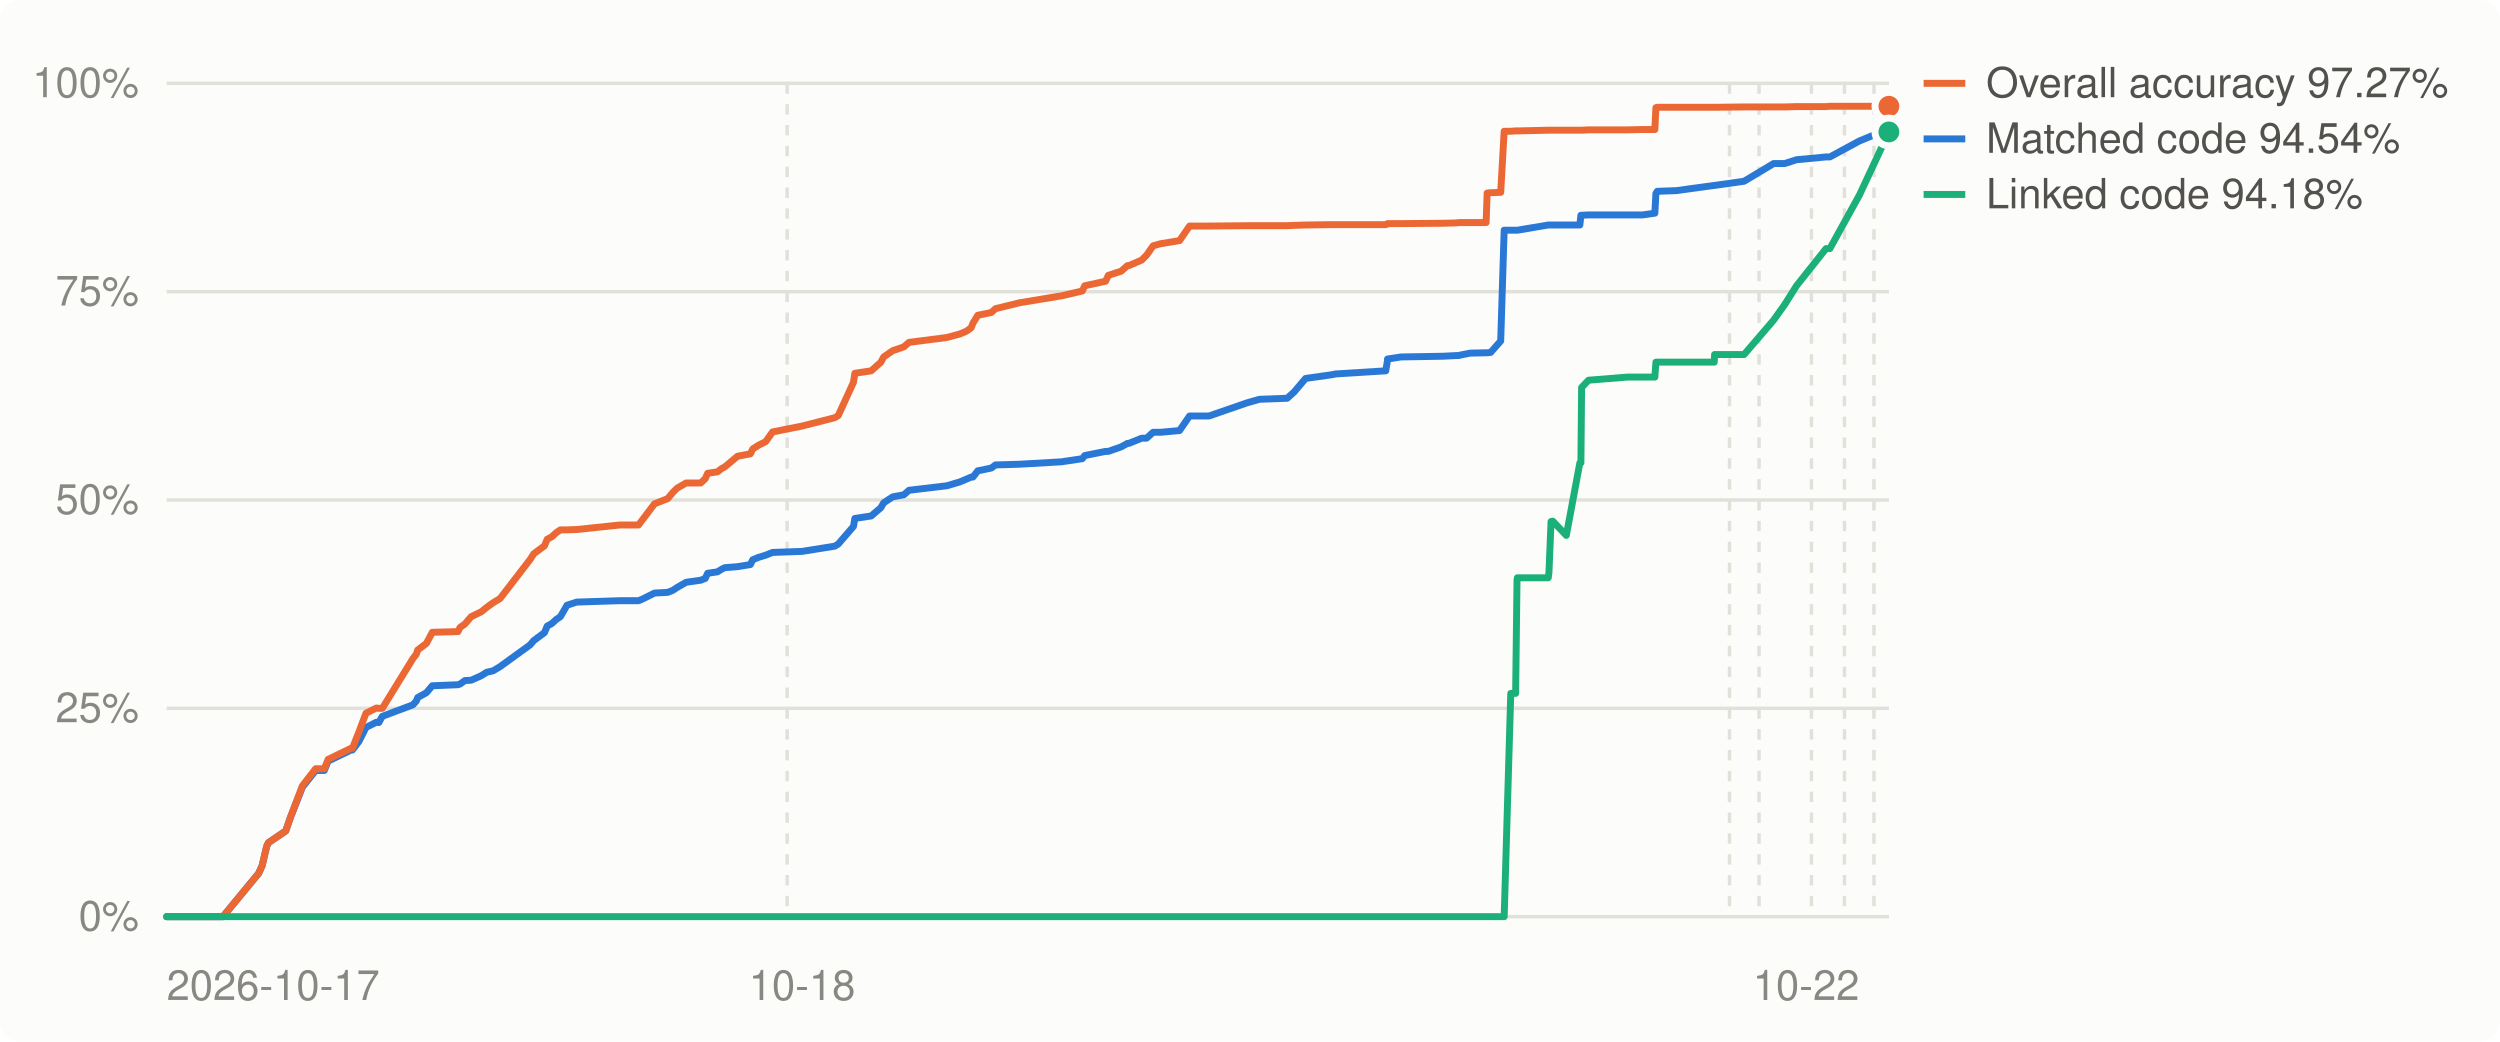
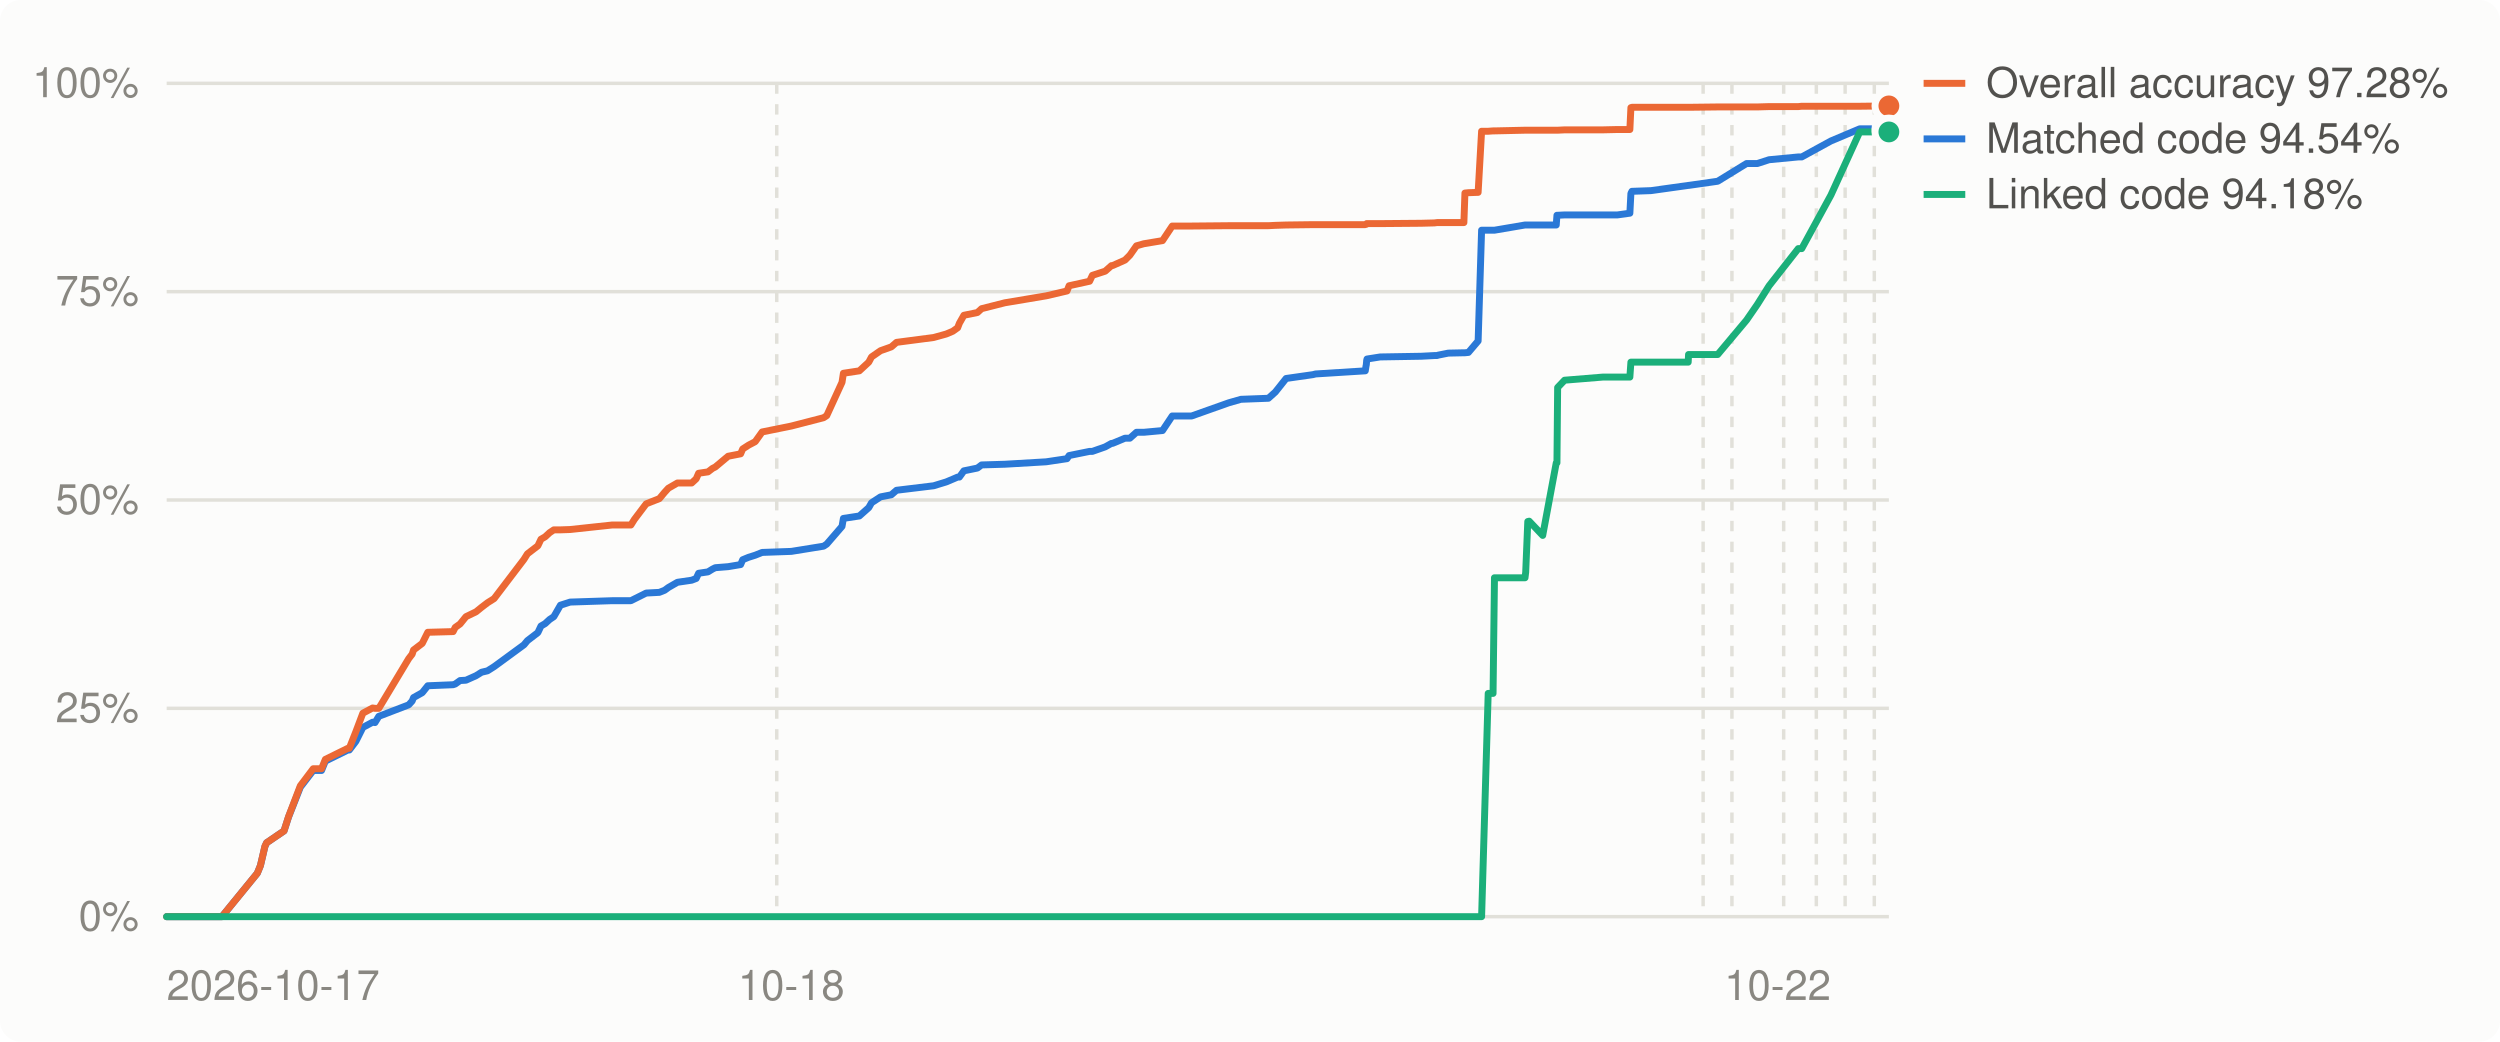
<svg xmlns="http://www.w3.org/2000/svg" viewBox="0 0 720 300" width="720" height="300" role="img" aria-label="Decompilation progress over time">
  <style>
.bg{fill:#fcfcfb}.grid{stroke:#e1e0d9}.muted{fill:#898781}.lbl{fill:#52514e}.ln0{stroke:#2a78d6}.dot0{fill:#2a78d6;stroke:#fcfcfb}.ln1{stroke:#eb6834}.dot1{fill:#eb6834;stroke:#fcfcfb}.ln2{stroke:#1baf7a}.dot2{fill:#1baf7a;stroke:#fcfcfb}
@media (prefers-color-scheme: dark){.bg{fill:#1a1a19}.grid{stroke:#2c2c2a}.muted{fill:#898781}.lbl{fill:#c3c2b7}.ln0{stroke:#3987e5}.dot0{fill:#3987e5;stroke:#1a1a19}.ln1{stroke:#d95926}.dot1{fill:#d95926;stroke:#1a1a19}.ln2{stroke:#199e70}.dot2{fill:#199e70;stroke:#1a1a19}}
text{font:12px -apple-system,BlinkMacSystemFont,'Segoe UI',Helvetica,Arial,sans-serif}
</style>
  <rect class="bg" width="720" height="300" rx="6" />
  <line x1="48" x2="544" y1="264.0" y2="264.0" class="grid" stroke-width="1" />
  <text x="40" y="268.0" class="muted" text-anchor="end">0%</text>
  <line x1="48" x2="544" y1="204.0" y2="204.0" class="grid" stroke-width="1" />
  <text x="40" y="208.0" class="muted" text-anchor="end">25%</text>
  <line x1="48" x2="544" y1="144.0" y2="144.0" class="grid" stroke-width="1" />
  <text x="40" y="148.0" class="muted" text-anchor="end">50%</text>
  <line x1="48" x2="544" y1="84.0" y2="84.0" class="grid" stroke-width="1" />
  <text x="40" y="88.0" class="muted" text-anchor="end">75%</text>
  <line x1="48" x2="544" y1="24.0" y2="24.0" class="grid" stroke-width="1" />
  <text x="40" y="28.0" class="muted" text-anchor="end">100%</text>
-   <line x1="226.7" x2="226.7" y1="24" y2="264" class="grid" stroke-width="1" stroke-dasharray="3 3" />
-   <line x1="498.1" x2="498.1" y1="24" y2="264" class="grid" stroke-width="1" stroke-dasharray="3 3" />
-   <line x1="506.6" x2="506.6" y1="24" y2="264" class="grid" stroke-width="1" stroke-dasharray="3 3" />
-   <line x1="521.7" x2="521.7" y1="24" y2="264" class="grid" stroke-width="1" stroke-dasharray="3 3" />
-   <line x1="531.2" x2="531.2" y1="24" y2="264" class="grid" stroke-width="1" stroke-dasharray="3 3" />
-   <line x1="539.7" x2="539.7" y1="24" y2="264" class="grid" stroke-width="1" stroke-dasharray="3 3" />
+   <line x1="223.7" x2="223.7" y1="24" y2="264" class="grid" stroke-width="1" stroke-dasharray="3 3" />
+   <line x1="490.5" x2="490.5" y1="24" y2="264" class="grid" stroke-width="1" stroke-dasharray="3 3" />
+   <line x1="498.8" x2="498.8" y1="24" y2="264" class="grid" stroke-width="1" stroke-dasharray="3 3" />
+   <line x1="513.7" x2="513.7" y1="24" y2="264" class="grid" stroke-width="1" stroke-dasharray="3 3" />
+   <line x1="523.1" x2="523.1" y1="24" y2="264" class="grid" stroke-width="1" stroke-dasharray="3 3" />
+   <line x1="531.4" x2="531.4" y1="24" y2="264" class="grid" stroke-width="1" stroke-dasharray="3 3" />
+   <line x1="539.8" x2="539.8" y1="24" y2="264" class="grid" stroke-width="1" stroke-dasharray="3 3" />
  <text class="muted" x="48.0" y="288" text-anchor="start">2026-10-17</text>
-   <text class="muted" x="231.0" y="288" text-anchor="middle">10-18</text>
-   <text class="muted" x="535.5" y="288" text-anchor="end">10-22</text>
-   <polyline points="48.0,264.0 64.2,264.0 74.5,251.5 75.5,249.3 76.8,243.8 77.3,242.7 82.3,239.3 83.7,235.3 87.1,226.7 90.9,221.9 93.4,221.9 94.5,219.2 101.1,216.0 101.5,216.0 103.4,213.5 105.4,209.5 108.4,208.0 109.1,208.1 110.1,206.3 118.9,203.0 119.9,201.9 120.3,200.9 122.8,199.5 124.5,197.5 131.9,197.2 132.5,197.0 133.9,196.0 135.7,195.9 138.6,194.6 140.2,193.6 142.0,193.2 144.0,192.0 152.7,185.7 153.7,184.5 156.8,182.2 157.6,180.3 158.9,179.6 160.2,178.4 161.4,177.6 163.3,174.3 166.1,173.4 178.5,173.0 183.9,173.0 185.1,172.5 188.5,170.8 192.3,170.6 193.8,170.0 195.0,169.2 197.6,167.7 201.8,167.1 203.1,166.6 203.8,165.1 206.6,164.7 207.9,163.9 208.7,163.5 212.4,163.2 216.1,162.6 216.8,161.2 218.5,160.5 220.5,159.9 222.5,159.1 231.0,158.8 240.4,157.3 241.4,156.7 245.8,151.6 246.2,149.3 250.9,148.6 253.7,146.2 254.5,144.8 257.1,143.1 260.3,142.5 261.8,141.2 272.7,139.9 276.4,138.8 278.3,138.0 279.7,137.4 280.2,137.4 281.6,135.6 285.5,134.8 286.7,133.9 293.6,133.7 305.7,133.0 311.7,132.1 312.4,131.2 318.4,130.0 319.2,130.0 322.9,128.7 324.7,127.7 325.1,127.7 328.8,126.2 330.2,126.2 332.1,124.5 334.2,124.5 339.7,124.0 342.6,119.8 348.2,119.8 359.2,116.0 362.7,115.0 370.7,114.7 372.7,112.9 376.0,109.0 383.7,107.9 384.6,107.7 399.1,106.8 399.3,105.5 399.4,105.0 399.6,103.8 399.6,103.4 403.5,102.8 415.5,102.6 419.4,102.4 420.2,102.4 420.4,102.3 423.4,101.7 428.0,101.6 428.3,101.6 429.3,101.5 432.2,98.2 433.2,66.3 435.1,66.3 436.5,66.3 436.9,66.3 437.0,66.3 445.9,64.8 446.1,64.8 446.7,64.8 447.2,64.8 451.1,64.8 455.0,64.8 455.3,62.0 455.5,62.0 457.5,61.9 468.7,61.9 473.0,61.9 476.6,61.4 476.9,55.7 477.3,55.1 482.8,54.9 493.7,53.4 493.8,53.4 502.3,52.2 510.8,47.1 514.0,47.1 517.4,46.0 525.9,45.2 527.0,45.2 535.5,40.6 544.0,37.1" fill="none" class="ln0" stroke-width="2" stroke-linejoin="round" stroke-linecap="round" />
-   <polyline points="48.0,264.0 64.2,264.0 74.5,251.5 75.5,249.3 76.8,243.7 77.3,242.7 82.3,239.3 83.7,235.2 87.1,226.3 90.9,221.4 93.4,221.4 94.5,218.7 101.1,215.5 101.5,215.5 103.4,210.7 105.4,205.4 108.4,203.9 109.1,204.0 110.1,204.0 118.9,189.7 119.9,188.4 120.3,187.2 122.8,185.3 124.5,182.1 131.9,181.9 132.5,180.7 133.9,179.7 135.7,177.6 138.6,176.2 140.2,174.9 142.0,173.6 144.0,172.4 152.7,161.1 153.7,159.5 156.8,157.2 157.6,155.3 158.9,154.6 160.2,153.4 161.4,152.6 163.3,152.6 166.1,152.5 178.5,151.2 183.9,151.2 185.1,149.6 188.5,145.1 192.3,143.6 193.8,141.8 195.0,140.6 197.6,139.1 201.8,139.1 203.1,137.9 203.8,136.3 206.6,135.9 207.9,134.9 208.7,134.5 212.4,131.4 216.1,130.7 216.8,129.3 218.5,128.2 220.5,127.2 222.5,124.4 231.0,122.7 240.4,120.3 241.4,119.7 245.8,110.1 246.2,107.5 250.9,106.8 253.7,104.3 254.5,102.8 257.1,101.0 260.3,99.9 261.8,98.6 272.7,97.2 276.4,96.2 278.3,95.4 279.7,94.4 280.2,93.1 281.6,90.8 285.5,90.0 286.7,88.9 293.6,87.2 305.7,85.2 311.7,83.8 312.4,82.3 318.4,81.0 319.2,79.3 322.9,78.1 324.7,76.5 325.1,76.5 328.8,74.9 330.2,73.5 332.1,70.8 334.2,70.2 339.7,69.3 342.6,65.1 348.2,65.1 359.2,65.0 362.7,65.0 370.7,65.0 372.7,64.9 376.0,64.8 383.7,64.7 384.6,64.7 399.1,64.7 399.3,64.6 399.4,64.6 399.6,64.4 399.6,64.4 403.5,64.4 415.5,64.3 419.4,64.2 420.2,64.1 420.4,64.1 423.4,64.1 428.0,64.1 428.3,55.6 429.3,55.5 432.2,55.4 433.2,37.8 435.1,37.8 436.5,37.7 436.9,37.7 437.0,37.7 445.9,37.5 446.1,37.5 446.7,37.5 447.2,37.5 451.1,37.5 455.0,37.5 455.3,37.5 455.5,37.5 457.5,37.4 468.7,37.4 473.0,37.3 476.6,37.3 476.9,31.0 477.3,30.9 482.8,30.9 493.7,30.9 493.8,30.9 502.3,30.8 510.8,30.8 514.0,30.8 517.4,30.7 525.9,30.7 527.0,30.6 535.5,30.6 544.0,30.6" fill="none" class="ln1" stroke-width="2" stroke-linejoin="round" stroke-linecap="round" />
-   <polyline points="48.0,264.0 64.2,264.0 74.5,264.0 75.5,264.0 76.8,264.0 77.3,264.0 82.3,264.0 83.7,264.0 87.1,264.0 90.9,264.0 93.4,264.0 94.5,264.0 101.1,264.0 101.5,264.0 103.4,264.0 105.4,264.0 108.4,264.0 109.1,264.0 110.1,264.0 118.9,264.0 119.9,264.0 120.3,264.0 122.8,264.0 124.5,264.0 131.9,264.0 132.5,264.0 133.9,264.0 135.7,264.0 138.6,264.0 140.2,264.0 142.0,264.0 144.0,264.0 152.7,264.0 153.7,264.0 156.8,264.0 157.6,264.0 158.9,264.0 160.2,264.0 161.4,264.0 163.3,264.0 166.1,264.0 178.5,264.0 183.9,264.0 185.1,264.0 188.5,264.0 192.3,264.0 193.8,264.0 195.0,264.0 197.6,264.0 201.8,264.0 203.1,264.0 203.8,264.0 206.6,264.0 207.9,264.0 208.7,264.0 212.4,264.0 216.1,264.0 216.8,264.0 218.5,264.0 220.5,264.0 222.5,264.0 231.0,264.0 240.4,264.0 241.4,264.0 245.8,264.0 246.2,264.0 250.9,264.0 253.7,264.0 254.5,264.0 257.1,264.0 260.3,264.0 261.8,264.0 272.7,264.0 276.4,264.0 278.3,264.0 279.7,264.0 280.2,264.0 281.6,264.0 285.5,264.0 286.7,264.0 293.6,264.0 305.7,264.0 311.7,264.0 312.4,264.0 318.4,264.0 319.2,264.0 322.9,264.0 324.7,264.0 325.1,264.0 328.8,264.0 330.2,264.0 332.1,264.0 334.2,264.0 339.7,264.0 342.6,264.0 348.2,264.0 359.2,264.0 362.7,264.0 370.7,264.0 372.7,264.0 376.0,264.0 383.7,264.0 384.6,264.0 399.1,264.0 399.3,264.0 399.4,264.0 399.6,264.0 399.6,264.0 403.5,264.0 415.5,264.0 419.4,264.0 420.2,264.0 420.4,264.0 423.4,264.0 428.0,264.0 428.3,264.0 429.3,264.0 432.2,264.0 433.2,264.0 435.1,199.7 436.5,199.7 436.9,167.1 437.0,166.4 445.9,166.4 446.1,164.8 446.7,150.2 447.2,150.1 451.1,154.2 455.0,133.3 455.3,133.3 455.5,111.6 457.5,109.5 468.7,108.6 473.0,108.6 476.6,108.6 476.9,104.3 477.3,104.3 482.8,104.3 493.7,104.3 493.8,102.1 502.3,102.1 510.8,92.2 514.0,87.7 517.4,82.3 525.9,71.6 527.0,71.6 535.5,56.2 544.0,38.0" fill="none" class="ln2" stroke-width="2" stroke-linejoin="round" stroke-linecap="round" />
+   <text class="muted" x="227.9" y="288" text-anchor="middle">10-18</text>
+   <text class="muted" x="527.3" y="288" text-anchor="end">10-22</text>
+   <polyline points="48.0,264.0 63.9,264.0 74.1,251.5 75.0,249.3 76.3,243.8 76.8,242.7 81.8,239.3 83.1,235.3 86.5,226.7 90.2,221.9 92.6,221.9 93.7,219.2 100.2,216.0 100.6,216.0 102.5,213.5 104.5,209.5 107.3,208.0 108.0,208.1 109.1,206.3 117.7,203.0 118.7,201.9 119.1,200.9 121.6,199.5 123.2,197.5 130.5,197.2 131.1,197.0 132.5,196.0 134.2,195.9 137.1,194.6 138.7,193.6 140.4,193.2 142.3,192.0 150.9,185.7 151.9,184.5 154.9,182.2 155.8,180.3 157.0,179.6 158.3,178.4 159.5,177.6 161.4,174.3 164.2,173.4 176.3,173.0 181.7,173.0 182.7,172.5 186.1,170.8 189.9,170.6 191.4,170.0 192.5,169.2 195.1,167.7 199.2,167.1 200.5,166.6 201.2,165.1 203.9,164.7 205.2,163.9 206.0,163.5 209.7,163.2 213.3,162.6 213.9,161.2 215.6,160.5 217.5,159.9 219.5,159.1 227.9,158.8 237.2,157.3 238.1,156.7 242.5,151.6 242.9,149.3 247.5,148.6 250.2,146.2 251.0,144.8 253.6,143.1 256.7,142.5 258.2,141.2 268.9,139.9 272.5,138.8 274.4,138.0 275.8,137.4 276.3,137.4 277.6,135.6 281.5,134.8 282.7,133.9 289.4,133.7 301.3,133.0 307.3,132.1 307.9,131.2 313.8,130.0 314.6,130.0 318.3,128.7 320.1,127.7 320.4,127.7 324.0,126.2 325.4,126.2 327.3,124.5 329.4,124.5 334.8,124.0 337.6,119.8 343.2,119.8 353.9,116.0 357.4,115.0 365.3,114.7 367.3,112.9 370.4,109.0 378.1,107.9 378.9,107.7 393.2,106.8 393.4,105.5 393.5,105.0 393.6,103.8 393.7,103.4 397.5,102.8 409.3,102.6 413.1,102.4 413.9,102.4 414.1,102.3 417.1,101.7 421.6,101.6 421.9,101.6 422.9,101.5 425.7,98.2 426.7,66.3 428.6,66.3 430.0,66.3 430.4,66.3 430.4,66.3 439.2,64.8 439.4,64.8 440.0,64.8 440.4,64.8 444.3,64.8 448.2,64.8 448.4,62.0 448.6,62.0 450.6,61.9 461.6,61.9 465.8,61.9 469.4,61.4 469.7,55.7 470.0,55.1 475.5,54.9 486.2,53.4 486.3,53.4 494.7,52.2 503.0,47.1 506.1,47.1 509.5,46.0 517.9,45.2 518.9,45.2 527.3,40.6 535.6,37.1 544.0,37.1" fill="none" class="ln0" stroke-width="2" stroke-linejoin="round" stroke-linecap="round" />
+   <polyline points="48.0,264.0 63.9,264.0 74.1,251.5 75.0,249.3 76.3,243.7 76.8,242.7 81.8,239.3 83.1,235.2 86.5,226.3 90.2,221.4 92.6,221.4 93.7,218.7 100.2,215.5 100.6,215.5 102.5,210.7 104.5,205.4 107.3,203.9 108.0,204.0 109.1,204.0 117.7,189.7 118.7,188.4 119.1,187.2 121.6,185.3 123.2,182.1 130.5,181.9 131.1,180.7 132.5,179.7 134.2,177.6 137.1,176.2 138.7,174.9 140.4,173.6 142.3,172.4 150.9,161.1 151.9,159.5 154.9,157.2 155.8,155.3 157.0,154.6 158.3,153.4 159.5,152.6 161.4,152.6 164.2,152.5 176.3,151.2 181.7,151.2 182.7,149.6 186.1,145.1 189.9,143.6 191.4,141.8 192.5,140.6 195.1,139.1 199.2,139.1 200.5,137.9 201.2,136.3 203.9,135.9 205.2,134.9 206.0,134.5 209.7,131.4 213.3,130.7 213.9,129.3 215.6,128.2 217.5,127.2 219.5,124.4 227.9,122.7 237.2,120.3 238.1,119.7 242.5,110.1 242.9,107.5 247.5,106.8 250.2,104.3 251.0,102.8 253.6,101.0 256.7,99.9 258.2,98.6 268.9,97.2 272.5,96.2 274.4,95.4 275.8,94.4 276.3,93.1 277.6,90.8 281.5,90.0 282.7,88.9 289.4,87.2 301.3,85.2 307.3,83.8 307.9,82.3 313.8,81.0 314.6,79.3 318.3,78.1 320.1,76.5 320.4,76.5 324.0,74.9 325.4,73.5 327.3,70.8 329.4,70.2 334.8,69.3 337.6,65.1 343.2,65.1 353.9,65.0 357.4,65.0 365.3,65.0 367.3,64.9 370.4,64.8 378.1,64.7 378.9,64.7 393.2,64.7 393.4,64.6 393.5,64.6 393.6,64.4 393.7,64.4 397.5,64.4 409.3,64.3 413.1,64.2 413.9,64.1 414.1,64.1 417.1,64.1 421.6,64.1 421.9,55.6 422.9,55.5 425.7,55.4 426.7,37.8 428.6,37.8 430.0,37.7 430.4,37.7 430.4,37.7 439.2,37.5 439.4,37.5 440.0,37.5 440.4,37.5 444.3,37.5 448.2,37.5 448.4,37.5 448.6,37.5 450.6,37.4 461.6,37.4 465.8,37.3 469.4,37.3 469.7,31.0 470.0,30.9 475.5,30.9 486.2,30.9 486.3,30.9 494.7,30.8 503.0,30.8 506.1,30.8 509.5,30.7 517.9,30.7 518.9,30.6 527.3,30.6 535.6,30.6 544.0,30.5" fill="none" class="ln1" stroke-width="2" stroke-linejoin="round" stroke-linecap="round" />
+   <polyline points="48.0,264.0 63.9,264.0 74.1,264.0 75.0,264.0 76.3,264.0 76.8,264.0 81.8,264.0 83.1,264.0 86.5,264.0 90.2,264.0 92.6,264.0 93.7,264.0 100.2,264.0 100.6,264.0 102.5,264.0 104.5,264.0 107.3,264.0 108.0,264.0 109.1,264.0 117.7,264.0 118.7,264.0 119.1,264.0 121.6,264.0 123.2,264.0 130.5,264.0 131.1,264.0 132.5,264.0 134.2,264.0 137.1,264.0 138.7,264.0 140.4,264.0 142.3,264.0 150.9,264.0 151.9,264.0 154.9,264.0 155.8,264.0 157.0,264.0 158.3,264.0 159.5,264.0 161.4,264.0 164.2,264.0 176.3,264.0 181.7,264.0 182.7,264.0 186.1,264.0 189.9,264.0 191.4,264.0 192.5,264.0 195.1,264.0 199.2,264.0 200.5,264.0 201.2,264.0 203.9,264.0 205.2,264.0 206.0,264.0 209.7,264.0 213.3,264.0 213.9,264.0 215.6,264.0 217.5,264.0 219.5,264.0 227.9,264.0 237.2,264.0 238.1,264.0 242.5,264.0 242.9,264.0 247.5,264.0 250.2,264.0 251.0,264.0 253.6,264.0 256.7,264.0 258.2,264.0 268.9,264.0 272.5,264.0 274.4,264.0 275.8,264.0 276.3,264.0 277.6,264.0 281.5,264.0 282.7,264.0 289.4,264.0 301.3,264.0 307.3,264.0 307.9,264.0 313.8,264.0 314.6,264.0 318.3,264.0 320.1,264.0 320.4,264.0 324.0,264.0 325.4,264.0 327.3,264.0 329.4,264.0 334.8,264.0 337.6,264.0 343.2,264.0 353.9,264.0 357.4,264.0 365.3,264.0 367.3,264.0 370.4,264.0 378.1,264.0 378.9,264.0 393.2,264.0 393.4,264.0 393.5,264.0 393.6,264.0 393.7,264.0 397.5,264.0 409.3,264.0 413.1,264.0 413.9,264.0 414.1,264.0 417.1,264.0 421.6,264.0 421.9,264.0 422.9,264.0 425.7,264.0 426.7,264.0 428.6,199.7 430.0,199.7 430.4,167.1 430.4,166.4 439.2,166.4 439.4,164.8 440.0,150.2 440.4,150.1 444.3,154.2 448.2,133.3 448.4,133.3 448.6,111.6 450.6,109.5 461.6,108.6 465.8,108.6 469.4,108.6 469.7,104.3 470.0,104.3 475.5,104.3 486.2,104.3 486.3,102.1 494.7,102.1 503.0,92.2 506.1,87.7 509.5,82.3 517.9,71.6 518.9,71.6 527.3,56.2 535.6,38.0 544.0,38.0" fill="none" class="ln2" stroke-width="2" stroke-linejoin="round" stroke-linecap="round" />
  <circle cx="544.0" cy="37.1" r="4" class="dot0" stroke-width="2" />
-   <circle cx="544.0" cy="30.6" r="4" class="dot1" stroke-width="2" />
+   <circle cx="544.0" cy="30.5" r="4" class="dot1" stroke-width="2" />
  <circle cx="544.0" cy="38.0" r="4" class="dot2" stroke-width="2" />
  <line x1="554" x2="566" y1="56.0" y2="56.0" class="ln2" stroke-width="2" />
  <text class="lbl" x="572" y="60.0">Linked code 94.18%</text>
  <line x1="554" x2="566" y1="40.0" y2="40.0" class="ln0" stroke-width="2" />
  <text class="lbl" x="572" y="44.0">Matched code 94.54%</text>
  <line x1="554" x2="566" y1="24.0" y2="24.0" class="ln1" stroke-width="2" />
-   <text class="lbl" x="572" y="28.0">Overall accuracy 97.27%</text>
+   <text class="lbl" x="572" y="28.0">Overall accuracy 97.28%</text>
</svg>
